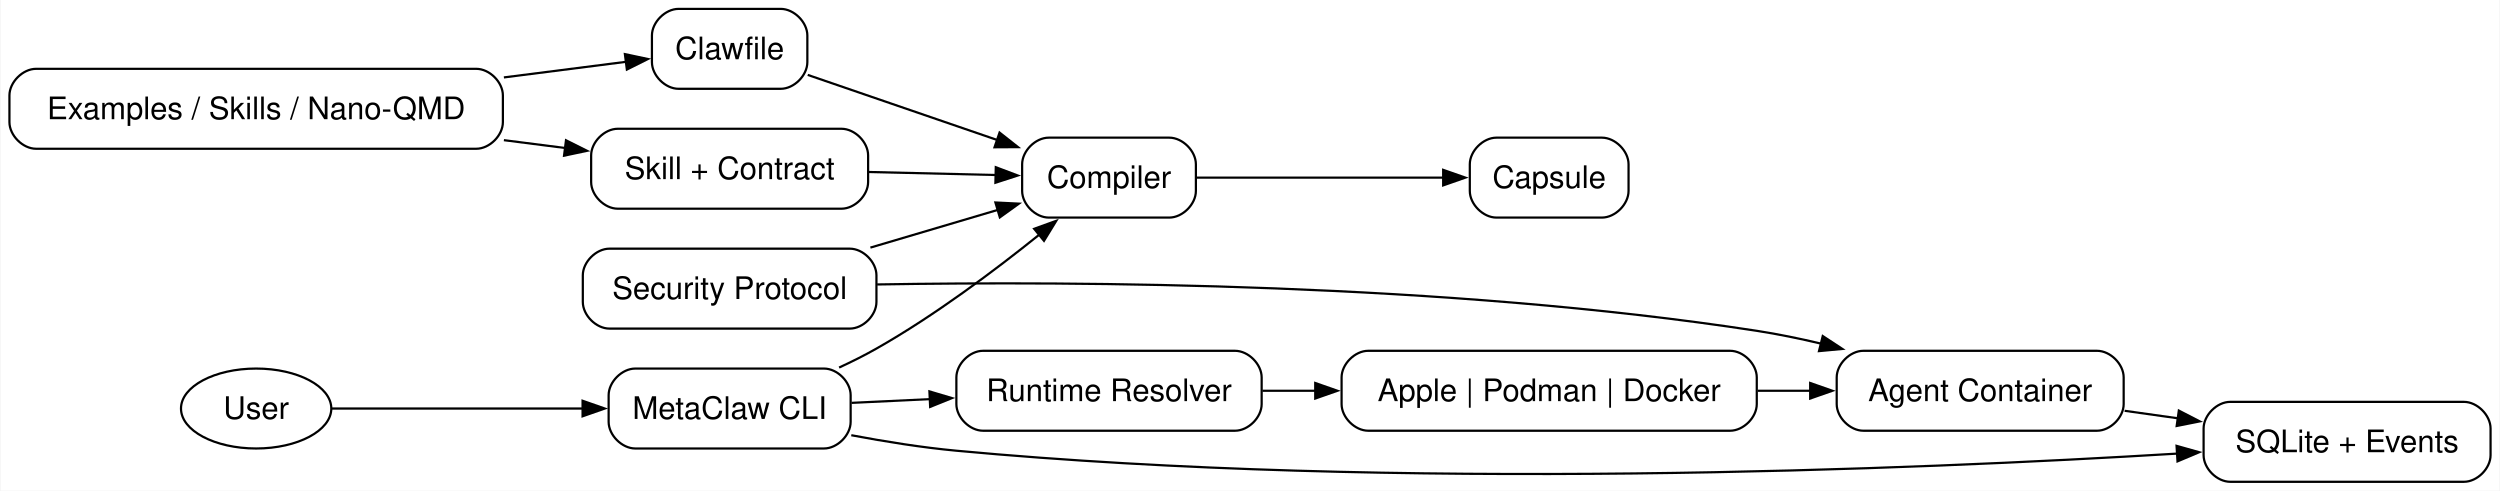
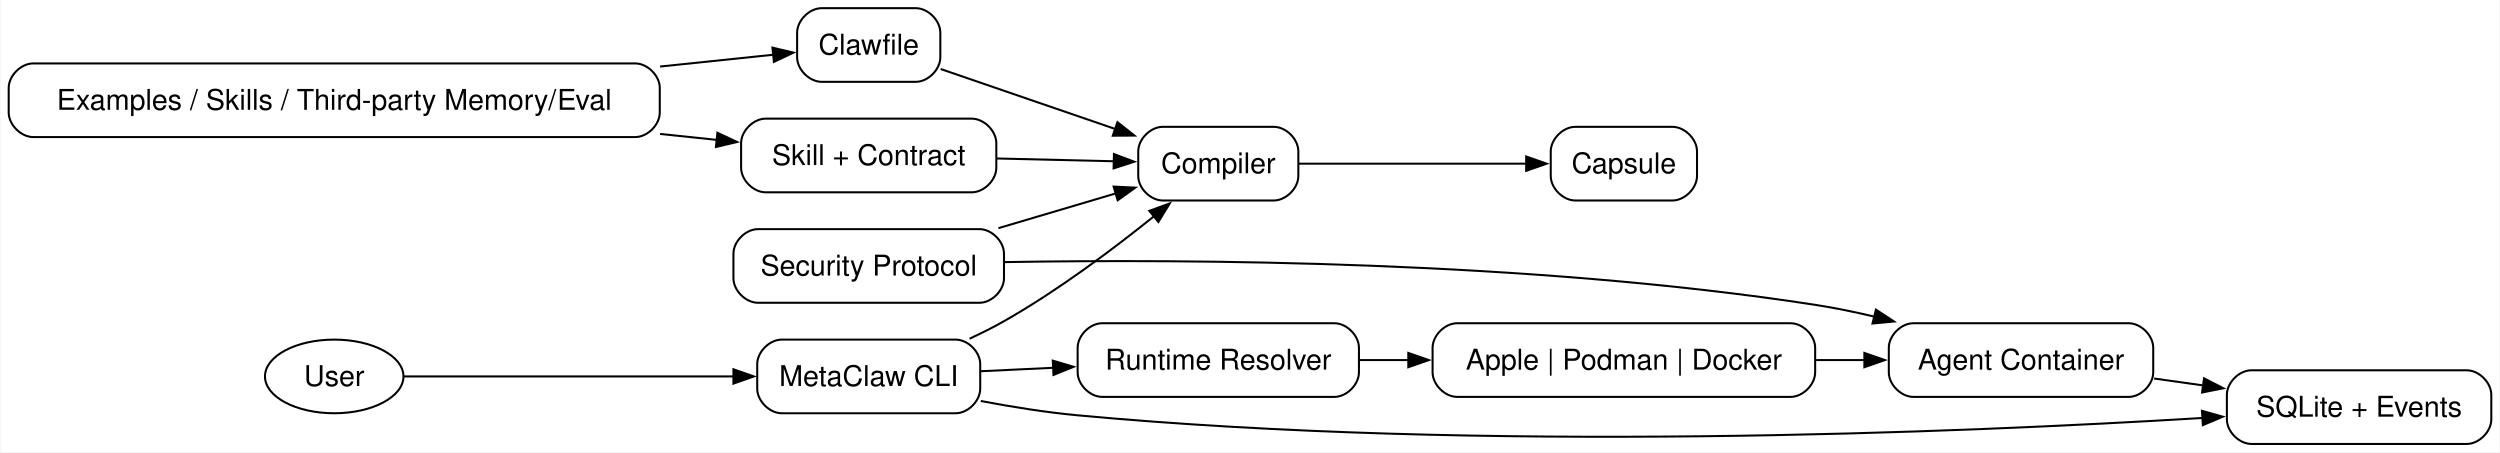
- <svg xmlns="http://www.w3.org/2000/svg" width="1126pt" height="221pt" viewBox="0.00 0.00 1125.50 221.00">
+ <svg xmlns="http://www.w3.org/2000/svg" width="1222pt" height="221pt" viewBox="0.00 0.00 1221.50 221.00">
  <g id="graph0" class="graph" transform="scale(1 1) rotate(0) translate(4 217)">
-     <polygon fill="white" stroke="none" points="-4,4 -4,-217 1121.5,-217 1121.5,4 -4,4" />
+     <polygon fill="white" stroke="none" points="-4,4 -4,-217 1217.5,-217 1217.5,4 -4,4" />
    <g id="node1" class="node">
-       <ellipse fill="none" stroke="black" cx="111.12" cy="-33" rx="33.85" ry="18" />
-       <text text-anchor="middle" x="111.12" y="-28.32" font-family="Helvetica,sans-Serif" font-size="14.00">User</text>
+       <ellipse fill="none" stroke="black" cx="159.12" cy="-33" rx="33.85" ry="18" />
+       <text text-anchor="middle" x="159.12" y="-28.32" font-family="Helvetica,sans-Serif" font-size="14.00">User</text>
    </g>
    <g id="node2" class="node">
-       <path fill="none" stroke="black" d="M366.88,-51C366.88,-51 281.88,-51 281.88,-51 275.88,-51 269.88,-45 269.88,-39 269.88,-39 269.88,-27 269.88,-27 269.88,-21 275.88,-15 281.88,-15 281.88,-15 366.88,-15 366.88,-15 372.88,-15 378.88,-21 378.88,-27 378.88,-27 378.88,-39 378.88,-39 378.88,-45 372.88,-51 366.88,-51" />
-       <text text-anchor="middle" x="324.38" y="-28.32" font-family="Helvetica,sans-Serif" font-size="14.00">MetaClaw CLI</text>
+       <path fill="none" stroke="black" d="M462.88,-51C462.88,-51 377.88,-51 377.88,-51 371.88,-51 365.88,-45 365.88,-39 365.88,-39 365.88,-27 365.88,-27 365.88,-21 371.88,-15 377.88,-15 377.88,-15 462.88,-15 462.88,-15 468.88,-15 474.88,-21 474.88,-27 474.88,-27 474.88,-39 474.88,-39 474.88,-45 468.88,-51 462.88,-51" />
+       <text text-anchor="middle" x="420.38" y="-28.32" font-family="Helvetica,sans-Serif" font-size="14.00">MetaClaw CLI</text>
    </g>
    <g id="edge1" class="edge">
-       <path fill="none" stroke="black" d="M145.13,-33C175.31,-33 220.83,-33 258.31,-33" />
-       <polygon fill="black" stroke="black" points="258.14,-36.5 268.14,-33 258.14,-29.5 258.14,-36.5" />
+       <path fill="none" stroke="black" d="M193.22,-33C233.71,-33 303.17,-33 354.46,-33" />
+       <polygon fill="black" stroke="black" points="354.25,-36.5 364.25,-33 354.25,-29.5 354.25,-36.5" />
    </g>
    <g id="node5" class="node">
-       <path fill="none" stroke="black" d="M522.38,-155C522.38,-155 468.12,-155 468.12,-155 462.12,-155 456.12,-149 456.12,-143 456.12,-143 456.12,-131 456.12,-131 456.12,-125 462.12,-119 468.12,-119 468.12,-119 522.38,-119 522.38,-119 528.38,-119 534.38,-125 534.38,-131 534.38,-131 534.38,-143 534.38,-143 534.38,-149 528.38,-155 522.38,-155" />
-       <text text-anchor="middle" x="495.25" y="-132.32" font-family="Helvetica,sans-Serif" font-size="14.00">Compiler</text>
+       <path fill="none" stroke="black" d="M618.38,-155C618.38,-155 564.12,-155 564.12,-155 558.12,-155 552.12,-149 552.12,-143 552.12,-143 552.12,-131 552.12,-131 552.12,-125 558.12,-119 564.12,-119 564.12,-119 618.38,-119 618.38,-119 624.38,-119 630.38,-125 630.38,-131 630.38,-131 630.38,-143 630.38,-143 630.38,-149 624.38,-155 618.38,-155" />
+       <text text-anchor="middle" x="591.25" y="-132.32" font-family="Helvetica,sans-Serif" font-size="14.00">Compiler</text>
    </g>
    <g id="edge4" class="edge">
-       <path fill="none" stroke="black" d="M373.68,-51.45C379.45,-54.11 385.18,-56.98 390.5,-60 416.61,-74.8 443.77,-95.17 463.75,-111.24" />
-       <polygon fill="black" stroke="black" points="461.53,-113.95 471.5,-117.55 465.96,-108.52 461.53,-113.95" />
+       <path fill="none" stroke="black" d="M469.68,-51.45C475.45,-54.11 481.18,-56.98 486.5,-60 512.61,-74.8 539.77,-95.17 559.75,-111.24" />
+       <polygon fill="black" stroke="black" points="557.53,-113.95 567.5,-117.55 561.96,-108.52 557.53,-113.95" />
    </g>
    <g id="node7" class="node">
-       <path fill="none" stroke="black" d="M552,-59C552,-59 438.5,-59 438.5,-59 432.5,-59 426.5,-53 426.5,-47 426.5,-47 426.5,-35 426.5,-35 426.5,-29 432.5,-23 438.5,-23 438.5,-23 552,-23 552,-23 558,-23 564,-29 564,-35 564,-35 564,-47 564,-47 564,-53 558,-59 552,-59" />
-       <text text-anchor="middle" x="495.25" y="-36.33" font-family="Helvetica,sans-Serif" font-size="14.00">Runtime Resolver</text>
+       <path fill="none" stroke="black" d="M648,-59C648,-59 534.5,-59 534.5,-59 528.5,-59 522.5,-53 522.5,-47 522.5,-47 522.5,-35 522.5,-35 522.5,-29 528.5,-23 534.5,-23 534.5,-23 648,-23 648,-23 654,-23 660,-29 660,-35 660,-35 660,-47 660,-47 660,-53 654,-59 648,-59" />
+       <text text-anchor="middle" x="591.25" y="-36.33" font-family="Helvetica,sans-Serif" font-size="14.00">Runtime Resolver</text>
    </g>
    <g id="edge6" class="edge">
-       <path fill="none" stroke="black" d="M379.27,-35.55C390.54,-36.09 402.64,-36.66 414.61,-37.23" />
-       <polygon fill="black" stroke="black" points="414.36,-40.72 424.51,-37.7 414.69,-33.73 414.36,-40.72" />
+       <path fill="none" stroke="black" d="M475.27,-35.55C486.54,-36.09 498.64,-36.66 510.61,-37.23" />
+       <polygon fill="black" stroke="black" points="510.36,-40.72 520.51,-37.7 510.69,-33.73 510.36,-40.72" />
    </g>
    <g id="node10" class="node">
-       <path fill="none" stroke="black" d="M1105.5,-36C1105.5,-36 1000.25,-36 1000.25,-36 994.25,-36 988.25,-30 988.25,-24 988.25,-24 988.25,-12 988.25,-12 988.25,-6 994.25,0 1000.25,0 1000.25,0 1105.5,0 1105.5,0 1111.5,0 1117.5,-6 1117.5,-12 1117.5,-12 1117.5,-24 1117.5,-24 1117.5,-30 1111.5,-36 1105.5,-36" />
-       <text text-anchor="middle" x="1052.88" y="-13.32" font-family="Helvetica,sans-Serif" font-size="14.00">SQLite + Events</text>
+       <path fill="none" stroke="black" d="M1201.5,-36C1201.5,-36 1096.25,-36 1096.25,-36 1090.25,-36 1084.25,-30 1084.25,-24 1084.25,-24 1084.25,-12 1084.25,-12 1084.25,-6 1090.25,0 1096.25,0 1096.25,0 1201.5,0 1201.5,0 1207.5,0 1213.5,-6 1213.5,-12 1213.5,-12 1213.5,-24 1213.5,-24 1213.5,-30 1207.5,-36 1201.5,-36" />
+       <text text-anchor="middle" x="1148.88" y="-13.32" font-family="Helvetica,sans-Serif" font-size="14.00">SQLite + Events</text>
    </g>
    <g id="edge9" class="edge">
-       <path fill="none" stroke="black" d="M379.17,-20.98C394.39,-18.1 411.03,-15.44 426.5,-14 624.24,4.41 858.66,-5.53 976.41,-12.7" />
-       <polygon fill="black" stroke="black" points="976.07,-16.19 986.26,-13.32 976.5,-9.2 976.07,-16.19" />
+       <path fill="none" stroke="black" d="M475.17,-20.98C490.39,-18.1 507.03,-15.44 522.5,-14 720.24,4.41 954.66,-5.53 1072.41,-12.7" />
+       <polygon fill="black" stroke="black" points="1072.07,-16.19 1082.26,-13.32 1072.5,-9.2 1072.07,-16.19" />
    </g>
    <g id="node3" class="node">
-       <path fill="none" stroke="black" d="M347.38,-213C347.38,-213 301.38,-213 301.38,-213 295.38,-213 289.38,-207 289.38,-201 289.38,-201 289.38,-189 289.38,-189 289.38,-183 295.38,-177 301.38,-177 301.38,-177 347.38,-177 347.38,-177 353.38,-177 359.38,-183 359.38,-189 359.38,-189 359.38,-201 359.38,-201 359.38,-207 353.38,-213 347.38,-213" />
-       <text text-anchor="middle" x="324.38" y="-190.32" font-family="Helvetica,sans-Serif" font-size="14.00">Clawfile</text>
+       <path fill="none" stroke="black" d="M443.38,-213C443.38,-213 397.38,-213 397.38,-213 391.38,-213 385.38,-207 385.38,-201 385.38,-201 385.38,-189 385.38,-189 385.38,-183 391.38,-177 397.38,-177 397.38,-177 443.38,-177 443.38,-177 449.38,-177 455.38,-183 455.38,-189 455.38,-189 455.38,-201 455.38,-201 455.38,-207 449.38,-213 443.38,-213" />
+       <text text-anchor="middle" x="420.38" y="-190.32" font-family="Helvetica,sans-Serif" font-size="14.00">Clawfile</text>
    </g>
    <g id="edge2" class="edge">
-       <path fill="none" stroke="black" d="M359.55,-183.26C384.14,-174.82 417.67,-163.3 445.12,-153.87" />
-       <polygon fill="black" stroke="black" points="445.95,-157.29 454.27,-150.73 443.68,-150.67 445.95,-157.29" />
+       <path fill="none" stroke="black" d="M455.55,-183.26C480.14,-174.82 513.67,-163.3 541.12,-153.87" />
+       <polygon fill="black" stroke="black" points="541.95,-157.29 550.27,-150.73 539.68,-150.67 541.95,-157.29" />
    </g>
    <g id="node4" class="node">
-       <path fill="none" stroke="black" d="M374.75,-159C374.75,-159 274,-159 274,-159 268,-159 262,-153 262,-147 262,-147 262,-135 262,-135 262,-129 268,-123 274,-123 274,-123 374.75,-123 374.75,-123 380.75,-123 386.75,-129 386.75,-135 386.75,-135 386.75,-147 386.75,-147 386.75,-153 380.75,-159 374.75,-159" />
-       <text text-anchor="middle" x="324.38" y="-136.32" font-family="Helvetica,sans-Serif" font-size="14.00">Skill + Contract</text>
+       <path fill="none" stroke="black" d="M470.75,-159C470.75,-159 370,-159 370,-159 364,-159 358,-153 358,-147 358,-147 358,-135 358,-135 358,-129 364,-123 370,-123 370,-123 470.75,-123 470.75,-123 476.75,-123 482.75,-129 482.75,-135 482.75,-135 482.75,-147 482.75,-147 482.75,-153 476.75,-159 470.75,-159" />
+       <text text-anchor="middle" x="420.38" y="-136.32" font-family="Helvetica,sans-Serif" font-size="14.00">Skill + Contract</text>
    </g>
    <g id="edge3" class="edge">
-       <path fill="none" stroke="black" d="M386.82,-139.54C405.7,-139.1 426.23,-138.61 444.25,-138.18" />
-       <polygon fill="black" stroke="black" points="444.25,-141.69 454.16,-137.95 444.08,-134.69 444.25,-141.69" />
+       <path fill="none" stroke="black" d="M482.82,-139.54C501.7,-139.1 522.23,-138.61 540.25,-138.18" />
+       <polygon fill="black" stroke="black" points="540.25,-141.69 550.16,-137.95 540.08,-134.69 540.25,-141.69" />
    </g>
    <g id="node6" class="node">
-       <path fill="none" stroke="black" d="M717.25,-155C717.25,-155 669.75,-155 669.75,-155 663.75,-155 657.75,-149 657.75,-143 657.75,-143 657.75,-131 657.75,-131 657.75,-125 663.75,-119 669.75,-119 669.75,-119 717.25,-119 717.25,-119 723.25,-119 729.25,-125 729.25,-131 729.25,-131 729.25,-143 729.25,-143 729.25,-149 723.25,-155 717.25,-155" />
-       <text text-anchor="middle" x="693.5" y="-132.32" font-family="Helvetica,sans-Serif" font-size="14.00">Capsule</text>
+       <path fill="none" stroke="black" d="M813.25,-155C813.25,-155 765.75,-155 765.75,-155 759.75,-155 753.75,-149 753.75,-143 753.75,-143 753.75,-131 753.75,-131 753.75,-125 759.75,-119 765.75,-119 765.75,-119 813.25,-119 813.25,-119 819.25,-119 825.25,-125 825.25,-131 825.25,-131 825.25,-143 825.25,-143 825.25,-149 819.25,-155 813.25,-155" />
+       <text text-anchor="middle" x="789.5" y="-132.32" font-family="Helvetica,sans-Serif" font-size="14.00">Capsule</text>
    </g>
    <g id="edge5" class="edge">
-       <path fill="none" stroke="black" d="M534.55,-137C566.39,-137 611.8,-137 645.76,-137" />
-       <polygon fill="black" stroke="black" points="645.75,-140.5 655.75,-137 645.75,-133.5 645.75,-140.5" />
+       <path fill="none" stroke="black" d="M630.55,-137C662.39,-137 707.8,-137 741.76,-137" />
+       <polygon fill="black" stroke="black" points="741.75,-140.5 751.75,-137 741.75,-133.5 741.75,-140.5" />
    </g>
    <g id="node8" class="node">
-       <path fill="none" stroke="black" d="M775,-59C775,-59 612,-59 612,-59 606,-59 600,-53 600,-47 600,-47 600,-35 600,-35 600,-29 606,-23 612,-23 612,-23 775,-23 775,-23 781,-23 787,-29 787,-35 787,-35 787,-47 787,-47 787,-53 781,-59 775,-59" />
-       <text text-anchor="middle" x="693.5" y="-36.33" font-family="Helvetica,sans-Serif" font-size="14.00">Apple | Podman | Docker</text>
+       <path fill="none" stroke="black" d="M871,-59C871,-59 708,-59 708,-59 702,-59 696,-53 696,-47 696,-47 696,-35 696,-35 696,-29 702,-23 708,-23 708,-23 871,-23 871,-23 877,-23 883,-29 883,-35 883,-35 883,-47 883,-47 883,-53 877,-59 871,-59" />
+       <text text-anchor="middle" x="789.5" y="-36.33" font-family="Helvetica,sans-Serif" font-size="14.00">Apple | Podman | Docker</text>
    </g>
    <g id="edge7" class="edge">
-       <path fill="none" stroke="black" d="M564.34,-41C572.09,-41 580.12,-41 588.2,-41" />
-       <polygon fill="black" stroke="black" points="588.13,-44.5 598.13,-41 588.13,-37.5 588.13,-44.5" />
+       <path fill="none" stroke="black" d="M660.34,-41C668.09,-41 676.12,-41 684.2,-41" />
+       <polygon fill="black" stroke="black" points="684.13,-44.5 694.13,-41 684.13,-37.5 684.13,-44.5" />
    </g>
    <g id="node9" class="node">
-       <path fill="none" stroke="black" d="M940.25,-59C940.25,-59 835,-59 835,-59 829,-59 823,-53 823,-47 823,-47 823,-35 823,-35 823,-29 829,-23 835,-23 835,-23 940.25,-23 940.25,-23 946.25,-23 952.25,-29 952.25,-35 952.25,-35 952.25,-47 952.25,-47 952.25,-53 946.25,-59 940.25,-59" />
-       <text text-anchor="middle" x="887.62" y="-36.33" font-family="Helvetica,sans-Serif" font-size="14.00">Agent Container</text>
+       <path fill="none" stroke="black" d="M1036.25,-59C1036.25,-59 931,-59 931,-59 925,-59 919,-53 919,-47 919,-47 919,-35 919,-35 919,-29 925,-23 931,-23 931,-23 1036.25,-23 1036.25,-23 1042.25,-23 1048.25,-29 1048.25,-35 1048.25,-35 1048.25,-47 1048.25,-47 1048.25,-53 1042.25,-59 1036.25,-59" />
+       <text text-anchor="middle" x="983.62" y="-36.33" font-family="Helvetica,sans-Serif" font-size="14.00">Agent Container</text>
    </g>
    <g id="edge8" class="edge">
-       <path fill="none" stroke="black" d="M787.47,-41C795.45,-41 803.46,-41 811.27,-41" />
-       <polygon fill="black" stroke="black" points="811.05,-44.5 821.05,-41 811.05,-37.5 811.05,-44.5" />
+       <path fill="none" stroke="black" d="M883.47,-41C891.45,-41 899.46,-41 907.27,-41" />
+       <polygon fill="black" stroke="black" points="907.05,-44.5 917.05,-41 907.05,-37.5 907.05,-44.5" />
    </g>
    <g id="edge10" class="edge">
-       <path fill="none" stroke="black" d="M952.68,-31.98C960.57,-30.86 968.69,-29.72 976.73,-28.59" />
-       <polygon fill="black" stroke="black" points="977.09,-32.07 986.51,-27.21 976.12,-25.14 977.09,-32.07" />
+       <path fill="none" stroke="black" d="M1048.68,-31.98C1056.57,-30.86 1064.69,-29.72 1072.73,-28.59" />
+       <polygon fill="black" stroke="black" points="1073.09,-32.07 1082.51,-27.21 1072.12,-25.14 1073.09,-32.07" />
    </g>
    <g id="node11" class="node">
-       <path fill="none" stroke="black" d="M210.25,-186C210.25,-186 12,-186 12,-186 6,-186 0,-180 0,-174 0,-174 0,-162 0,-162 0,-156 6,-150 12,-150 12,-150 210.25,-150 210.25,-150 216.25,-150 222.25,-156 222.25,-162 222.25,-162 222.25,-174 222.25,-174 222.25,-180 216.25,-186 210.25,-186" />
-       <text text-anchor="middle" x="111.12" y="-163.32" font-family="Helvetica,sans-Serif" font-size="14.00">Examples / Skills / Nano-QMD</text>
+       <path fill="none" stroke="black" d="M306.25,-186C306.25,-186 12,-186 12,-186 6,-186 0,-180 0,-174 0,-174 0,-162 0,-162 0,-156 6,-150 12,-150 12,-150 306.25,-150 306.25,-150 312.25,-150 318.25,-156 318.25,-162 318.25,-162 318.25,-174 318.25,-174 318.25,-180 312.25,-186 306.25,-186" />
+       <text text-anchor="middle" x="159.12" y="-163.32" font-family="Helvetica,sans-Serif" font-size="14.00">Examples / Skills / Third-party Memory/Eval</text>
    </g>
    <g id="edge11" class="edge">
-       <path fill="none" stroke="black" d="M222.7,-182.13C242.14,-184.62 261.36,-187.07 277.71,-189.16" />
-       <polygon fill="black" stroke="black" points="277.2,-192.63 287.57,-190.42 278.09,-185.68 277.2,-192.63" />
+       <path fill="none" stroke="black" d="M318.4,-184.48C338.59,-186.59 357.8,-188.59 373.95,-190.27" />
+       <polygon fill="black" stroke="black" points="373.31,-193.72 383.62,-191.28 374.04,-186.76 373.31,-193.72" />
    </g>
    <g id="edge12" class="edge">
-       <path fill="none" stroke="black" d="M222.7,-153.87C232.11,-152.67 241.46,-151.47 250.46,-150.32" />
-       <polygon fill="black" stroke="black" points="250.67,-153.82 260.15,-149.08 249.79,-146.88 250.67,-153.82" />
+       <path fill="none" stroke="black" d="M318.4,-151.52C327.93,-150.52 337.24,-149.55 346.11,-148.63" />
+       <polygon fill="black" stroke="black" points="346.42,-152.12 356,-147.6 345.7,-145.15 346.42,-152.12" />
    </g>
    <g id="node12" class="node">
-       <path fill="none" stroke="black" d="M378.5,-105C378.5,-105 270.25,-105 270.25,-105 264.25,-105 258.25,-99 258.25,-93 258.25,-93 258.25,-81 258.25,-81 258.25,-75 264.25,-69 270.25,-69 270.25,-69 378.5,-69 378.5,-69 384.5,-69 390.5,-75 390.5,-81 390.5,-81 390.5,-93 390.5,-93 390.5,-99 384.5,-105 378.5,-105" />
-       <text text-anchor="middle" x="324.38" y="-82.33" font-family="Helvetica,sans-Serif" font-size="14.00">Security Protocol</text>
+       <path fill="none" stroke="black" d="M474.5,-105C474.5,-105 366.25,-105 366.25,-105 360.25,-105 354.25,-99 354.25,-93 354.25,-93 354.25,-81 354.25,-81 354.25,-75 360.25,-69 366.25,-69 366.25,-69 474.5,-69 474.5,-69 480.5,-69 486.5,-75 486.5,-81 486.5,-81 486.5,-93 486.5,-93 486.5,-99 480.5,-105 474.5,-105" />
+       <text text-anchor="middle" x="420.38" y="-82.33" font-family="Helvetica,sans-Serif" font-size="14.00">Security Protocol</text>
    </g>
    <g id="edge13" class="edge">
-       <path fill="none" stroke="black" d="M387.78,-105.48C406.76,-111.1 427.35,-117.19 445.31,-122.51" />
-       <polygon fill="black" stroke="black" points="444.08,-125.8 454.67,-125.28 446.07,-119.09 444.08,-125.8" />
+       <path fill="none" stroke="black" d="M483.78,-105.48C502.76,-111.1 523.35,-117.19 541.31,-122.51" />
+       <polygon fill="black" stroke="black" points="540.08,-125.8 550.67,-125.28 542.07,-119.09 540.08,-125.8" />
    </g>
    <g id="edge14" class="edge">
-       <path fill="none" stroke="black" d="M390.8,-88.88C480.66,-90.42 647.08,-89.56 787,-68 796.52,-66.53 806.44,-64.49 816.17,-62.18" />
-       <polygon fill="black" stroke="black" points="816.71,-65.65 825.56,-59.84 815.02,-58.86 816.71,-65.65" />
+       <path fill="none" stroke="black" d="M486.8,-88.88C576.66,-90.42 743.08,-89.56 883,-68 892.52,-66.53 902.44,-64.49 912.17,-62.18" />
+       <polygon fill="black" stroke="black" points="912.71,-65.65 921.56,-59.84 911.02,-58.86 912.71,-65.65" />
    </g>
  </g>
</svg>
